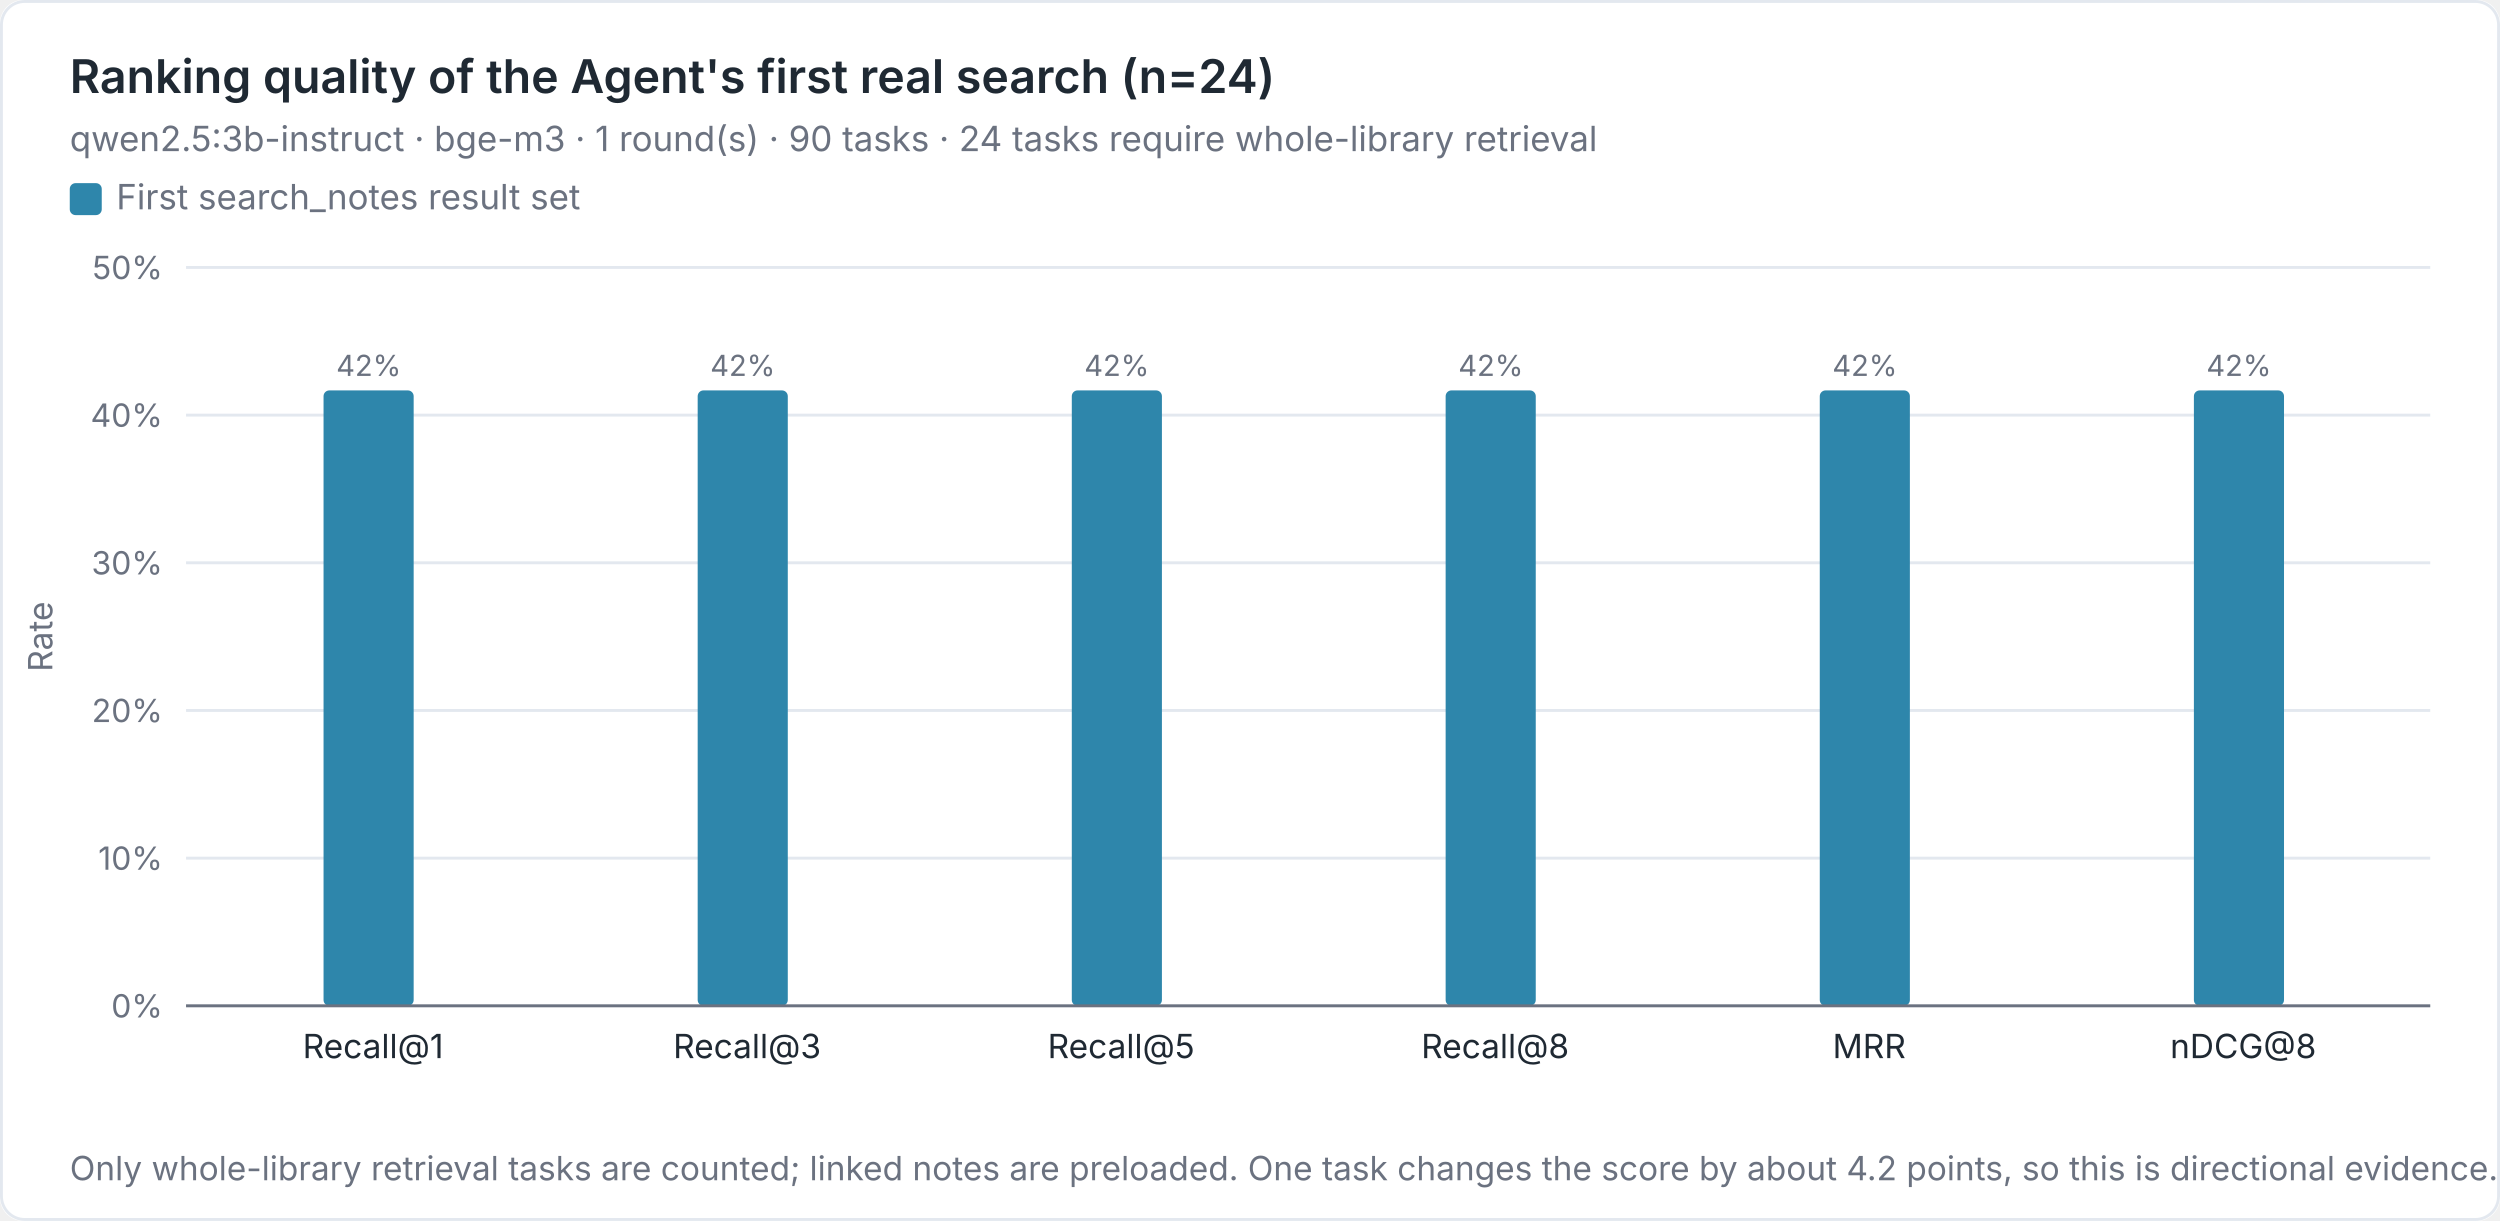
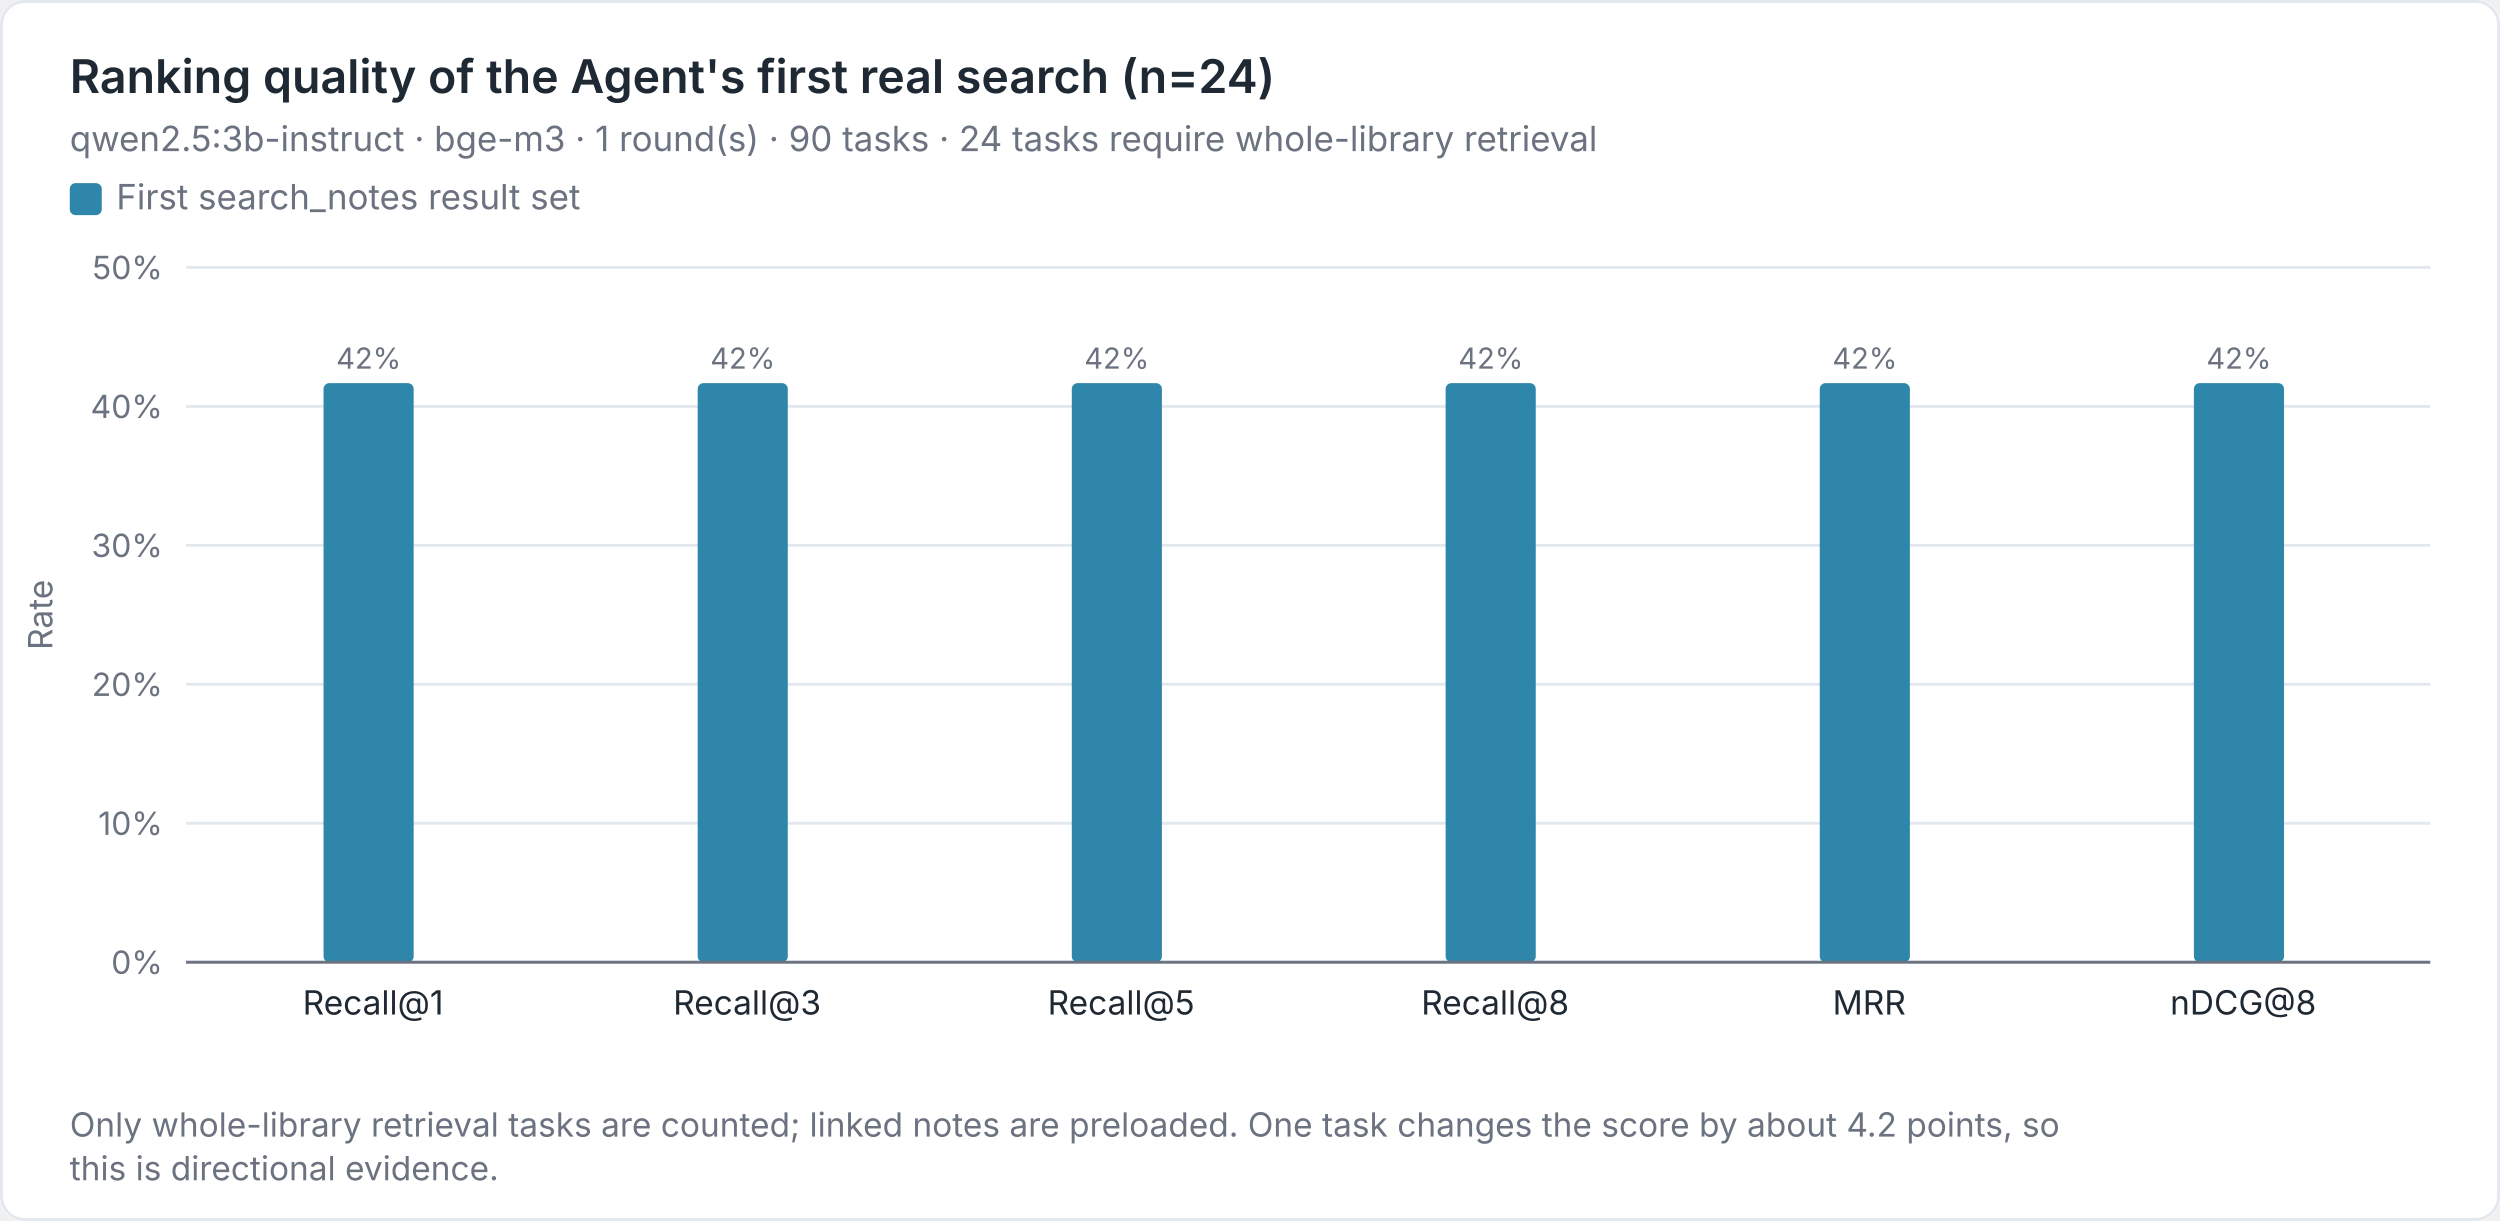
<svg xmlns="http://www.w3.org/2000/svg" width="860" height="420" viewBox="0 0 860 420" role="img">
  <rect width="860" height="420" fill="#FFFFFF" rx="8" />
  <rect x="0.5" y="0.5" width="859" height="419" fill="none" stroke="#E3E8EF" rx="8" />
  <text x="24" y="32" font-family="-apple-system, BlinkMacSystemFont, 'Segoe UI', 'Noto Sans SC', 'Microsoft YaHei', sans-serif" font-size="16" fill="#1F2933" text-anchor="start" font-weight="600">Ranking quality of the Agent's first real search (n=24)</text>
  <text x="24" y="52" font-family="-apple-system, BlinkMacSystemFont, 'Segoe UI', 'Noto Sans SC', 'Microsoft YaHei', sans-serif" font-size="12" fill="#6B7280" text-anchor="start" font-weight="400">qwen2.5:3b-instruct · bge-m3 · 1 round(s) · 90 tasks · 24 tasks require whole-library retrieval</text>
  <rect x="24.0" y="63" width="11" height="11" rx="2" fill="#2E86AB" />
  <text x="40" y="72" font-family="-apple-system, BlinkMacSystemFont, 'Segoe UI', 'Noto Sans SC', 'Microsoft YaHei', sans-serif" font-size="12" fill="#6B7280" text-anchor="start" font-weight="400">First search_notes result set</text>
-   <line x1="64" y1="346" x2="836" y2="346" stroke="#E3E8EF" />
-   <text x="56" y="350" font-family="-apple-system, BlinkMacSystemFont, 'Segoe UI', 'Noto Sans SC', 'Microsoft YaHei', sans-serif" font-size="11" fill="#6B7280" text-anchor="end" font-weight="400">0%</text>
-   <line x1="64" y1="295.2" x2="836" y2="295.2" stroke="#E3E8EF" />
-   <text x="56" y="299.2" font-family="-apple-system, BlinkMacSystemFont, 'Segoe UI', 'Noto Sans SC', 'Microsoft YaHei', sans-serif" font-size="11" fill="#6B7280" text-anchor="end" font-weight="400">10%</text>
-   <line x1="64" y1="244.4" x2="836" y2="244.4" stroke="#E3E8EF" />
-   <text x="56" y="248.4" font-family="-apple-system, BlinkMacSystemFont, 'Segoe UI', 'Noto Sans SC', 'Microsoft YaHei', sans-serif" font-size="11" fill="#6B7280" text-anchor="end" font-weight="400">20%</text>
-   <line x1="64" y1="193.6" x2="836" y2="193.6" stroke="#E3E8EF" />
-   <text x="56" y="197.6" font-family="-apple-system, BlinkMacSystemFont, 'Segoe UI', 'Noto Sans SC', 'Microsoft YaHei', sans-serif" font-size="11" fill="#6B7280" text-anchor="end" font-weight="400">30%</text>
-   <line x1="64" y1="142.8" x2="836" y2="142.8" stroke="#E3E8EF" />
-   <text x="56" y="146.8" font-family="-apple-system, BlinkMacSystemFont, 'Segoe UI', 'Noto Sans SC', 'Microsoft YaHei', sans-serif" font-size="11" fill="#6B7280" text-anchor="end" font-weight="400">40%</text>
+   <line x1="64" y1="331" x2="836" y2="331" stroke="#E3E8EF" />
+   <text x="56" y="335" font-family="-apple-system, BlinkMacSystemFont, 'Segoe UI', 'Noto Sans SC', 'Microsoft YaHei', sans-serif" font-size="11" fill="#6B7280" text-anchor="end" font-weight="400">0%</text>
+   <line x1="64" y1="283.2" x2="836" y2="283.2" stroke="#E3E8EF" />
+   <text x="56" y="287.2" font-family="-apple-system, BlinkMacSystemFont, 'Segoe UI', 'Noto Sans SC', 'Microsoft YaHei', sans-serif" font-size="11" fill="#6B7280" text-anchor="end" font-weight="400">10%</text>
+   <line x1="64" y1="235.4" x2="836" y2="235.4" stroke="#E3E8EF" />
+   <text x="56" y="239.4" font-family="-apple-system, BlinkMacSystemFont, 'Segoe UI', 'Noto Sans SC', 'Microsoft YaHei', sans-serif" font-size="11" fill="#6B7280" text-anchor="end" font-weight="400">20%</text>
+   <line x1="64" y1="187.6" x2="836" y2="187.6" stroke="#E3E8EF" />
+   <text x="56" y="191.6" font-family="-apple-system, BlinkMacSystemFont, 'Segoe UI', 'Noto Sans SC', 'Microsoft YaHei', sans-serif" font-size="11" fill="#6B7280" text-anchor="end" font-weight="400">30%</text>
+   <line x1="64" y1="139.8" x2="836" y2="139.8" stroke="#E3E8EF" />
+   <text x="56" y="143.8" font-family="-apple-system, BlinkMacSystemFont, 'Segoe UI', 'Noto Sans SC', 'Microsoft YaHei', sans-serif" font-size="11" fill="#6B7280" text-anchor="end" font-weight="400">40%</text>
  <line x1="64" y1="92" x2="836" y2="92" stroke="#E3E8EF" />
  <text x="56" y="96" font-family="-apple-system, BlinkMacSystemFont, 'Segoe UI', 'Noto Sans SC', 'Microsoft YaHei', sans-serif" font-size="11" fill="#6B7280" text-anchor="end" font-weight="400">50%</text>
-   <text x="18" y="219" font-family="-apple-system, BlinkMacSystemFont, 'Segoe UI', 'Noto Sans SC', 'Microsoft YaHei', sans-serif" font-size="11.5" fill="#6B7280" text-anchor="middle" font-weight="400" transform="rotate(-90 18 219)">Rate</text>
-   <rect x="111.3" y="134.3" width="31.0" height="211.7" fill="#2E86AB" rx="2" />
-   <text x="126.833" y="129.333" font-family="-apple-system, BlinkMacSystemFont, 'Segoe UI', 'Noto Sans SC', 'Microsoft YaHei', sans-serif" font-size="10" fill="#6B7280" text-anchor="middle" font-weight="400">42%</text>
-   <text x="128.333" y="364" font-family="-apple-system, BlinkMacSystemFont, 'Segoe UI', 'Noto Sans SC', 'Microsoft YaHei', sans-serif" font-size="11.5" fill="#1F2933" text-anchor="middle" font-weight="400">Recall@1</text>
-   <rect x="240.0" y="134.3" width="31.0" height="211.7" fill="#2E86AB" rx="2" />
-   <text x="255.5" y="129.333" font-family="-apple-system, BlinkMacSystemFont, 'Segoe UI', 'Noto Sans SC', 'Microsoft YaHei', sans-serif" font-size="10" fill="#6B7280" text-anchor="middle" font-weight="400">42%</text>
-   <text x="257" y="364" font-family="-apple-system, BlinkMacSystemFont, 'Segoe UI', 'Noto Sans SC', 'Microsoft YaHei', sans-serif" font-size="11.5" fill="#1F2933" text-anchor="middle" font-weight="400">Recall@3</text>
-   <rect x="368.7" y="134.3" width="31.0" height="211.7" fill="#2E86AB" rx="2" />
-   <text x="384.167" y="129.333" font-family="-apple-system, BlinkMacSystemFont, 'Segoe UI', 'Noto Sans SC', 'Microsoft YaHei', sans-serif" font-size="10" fill="#6B7280" text-anchor="middle" font-weight="400">42%</text>
-   <text x="385.667" y="364" font-family="-apple-system, BlinkMacSystemFont, 'Segoe UI', 'Noto Sans SC', 'Microsoft YaHei', sans-serif" font-size="11.5" fill="#1F2933" text-anchor="middle" font-weight="400">Recall@5</text>
-   <rect x="497.3" y="134.3" width="31.0" height="211.7" fill="#2E86AB" rx="2" />
-   <text x="512.833" y="129.333" font-family="-apple-system, BlinkMacSystemFont, 'Segoe UI', 'Noto Sans SC', 'Microsoft YaHei', sans-serif" font-size="10" fill="#6B7280" text-anchor="middle" font-weight="400">42%</text>
-   <text x="514.333" y="364" font-family="-apple-system, BlinkMacSystemFont, 'Segoe UI', 'Noto Sans SC', 'Microsoft YaHei', sans-serif" font-size="11.5" fill="#1F2933" text-anchor="middle" font-weight="400">Recall@8</text>
-   <rect x="626.0" y="134.3" width="31.0" height="211.7" fill="#2E86AB" rx="2" />
-   <text x="641.5" y="129.333" font-family="-apple-system, BlinkMacSystemFont, 'Segoe UI', 'Noto Sans SC', 'Microsoft YaHei', sans-serif" font-size="10" fill="#6B7280" text-anchor="middle" font-weight="400">42%</text>
-   <text x="643" y="364" font-family="-apple-system, BlinkMacSystemFont, 'Segoe UI', 'Noto Sans SC', 'Microsoft YaHei', sans-serif" font-size="11.5" fill="#1F2933" text-anchor="middle" font-weight="400">MRR</text>
-   <rect x="754.7" y="134.3" width="31.0" height="211.7" fill="#2E86AB" rx="2" />
-   <text x="770.167" y="129.333" font-family="-apple-system, BlinkMacSystemFont, 'Segoe UI', 'Noto Sans SC', 'Microsoft YaHei', sans-serif" font-size="10" fill="#6B7280" text-anchor="middle" font-weight="400">42%</text>
-   <text x="771.667" y="364" font-family="-apple-system, BlinkMacSystemFont, 'Segoe UI', 'Noto Sans SC', 'Microsoft YaHei', sans-serif" font-size="11.5" fill="#1F2933" text-anchor="middle" font-weight="400">nDCG@8</text>
-   <line x1="64" y1="346" x2="836" y2="346" stroke="#6B7280" />
-   <text x="24" y="406" font-family="-apple-system, BlinkMacSystemFont, 'Segoe UI', 'Noto Sans SC', 'Microsoft YaHei', sans-serif" font-size="11.5" fill="#6B7280" text-anchor="start" font-weight="400">Only whole-library retrieval tasks are counted; linked notes are preloaded. One task changes the score by about 4.2 points, so this is directional evidence.</text>
+   <text x="18" y="211.5" font-family="-apple-system, BlinkMacSystemFont, 'Segoe UI', 'Noto Sans SC', 'Microsoft YaHei', sans-serif" font-size="11.5" fill="#6B7280" text-anchor="middle" font-weight="400" transform="rotate(-90 18 211.5)">Rate</text>
+   <rect x="111.3" y="131.8" width="31.0" height="199.2" fill="#2E86AB" rx="2" />
+   <text x="126.833" y="126.833" font-family="-apple-system, BlinkMacSystemFont, 'Segoe UI', 'Noto Sans SC', 'Microsoft YaHei', sans-serif" font-size="10" fill="#6B7280" text-anchor="middle" font-weight="400">42%</text>
+   <text x="128.333" y="349" font-family="-apple-system, BlinkMacSystemFont, 'Segoe UI', 'Noto Sans SC', 'Microsoft YaHei', sans-serif" font-size="11.5" fill="#1F2933" text-anchor="middle" font-weight="400">Recall@1</text>
+   <rect x="240.0" y="131.8" width="31.0" height="199.2" fill="#2E86AB" rx="2" />
+   <text x="255.5" y="126.833" font-family="-apple-system, BlinkMacSystemFont, 'Segoe UI', 'Noto Sans SC', 'Microsoft YaHei', sans-serif" font-size="10" fill="#6B7280" text-anchor="middle" font-weight="400">42%</text>
+   <text x="257" y="349" font-family="-apple-system, BlinkMacSystemFont, 'Segoe UI', 'Noto Sans SC', 'Microsoft YaHei', sans-serif" font-size="11.5" fill="#1F2933" text-anchor="middle" font-weight="400">Recall@3</text>
+   <rect x="368.7" y="131.8" width="31.0" height="199.2" fill="#2E86AB" rx="2" />
+   <text x="384.167" y="126.833" font-family="-apple-system, BlinkMacSystemFont, 'Segoe UI', 'Noto Sans SC', 'Microsoft YaHei', sans-serif" font-size="10" fill="#6B7280" text-anchor="middle" font-weight="400">42%</text>
+   <text x="385.667" y="349" font-family="-apple-system, BlinkMacSystemFont, 'Segoe UI', 'Noto Sans SC', 'Microsoft YaHei', sans-serif" font-size="11.5" fill="#1F2933" text-anchor="middle" font-weight="400">Recall@5</text>
+   <rect x="497.3" y="131.8" width="31.0" height="199.2" fill="#2E86AB" rx="2" />
+   <text x="512.833" y="126.833" font-family="-apple-system, BlinkMacSystemFont, 'Segoe UI', 'Noto Sans SC', 'Microsoft YaHei', sans-serif" font-size="10" fill="#6B7280" text-anchor="middle" font-weight="400">42%</text>
+   <text x="514.333" y="349" font-family="-apple-system, BlinkMacSystemFont, 'Segoe UI', 'Noto Sans SC', 'Microsoft YaHei', sans-serif" font-size="11.5" fill="#1F2933" text-anchor="middle" font-weight="400">Recall@8</text>
+   <rect x="626.0" y="131.8" width="31.0" height="199.2" fill="#2E86AB" rx="2" />
+   <text x="641.5" y="126.833" font-family="-apple-system, BlinkMacSystemFont, 'Segoe UI', 'Noto Sans SC', 'Microsoft YaHei', sans-serif" font-size="10" fill="#6B7280" text-anchor="middle" font-weight="400">42%</text>
+   <text x="643" y="349" font-family="-apple-system, BlinkMacSystemFont, 'Segoe UI', 'Noto Sans SC', 'Microsoft YaHei', sans-serif" font-size="11.5" fill="#1F2933" text-anchor="middle" font-weight="400">MRR</text>
+   <rect x="754.7" y="131.8" width="31.0" height="199.2" fill="#2E86AB" rx="2" />
+   <text x="770.167" y="126.833" font-family="-apple-system, BlinkMacSystemFont, 'Segoe UI', 'Noto Sans SC', 'Microsoft YaHei', sans-serif" font-size="10" fill="#6B7280" text-anchor="middle" font-weight="400">42%</text>
+   <text x="771.667" y="349" font-family="-apple-system, BlinkMacSystemFont, 'Segoe UI', 'Noto Sans SC', 'Microsoft YaHei', sans-serif" font-size="11.5" fill="#1F2933" text-anchor="middle" font-weight="400">nDCG@8</text>
+   <line x1="64" y1="331.0" x2="836" y2="331.0" stroke="#6B7280" />
+   <text x="24" y="391" font-family="-apple-system, BlinkMacSystemFont, 'Segoe UI', 'Noto Sans SC', 'Microsoft YaHei', sans-serif" font-size="11.5" fill="#6B7280" text-anchor="start" font-weight="400">Only whole-library retrieval tasks are counted; linked notes are preloaded. One task changes the score by about 4.2 points, so</text>
+   <text x="24" y="406" font-family="-apple-system, BlinkMacSystemFont, 'Segoe UI', 'Noto Sans SC', 'Microsoft YaHei', sans-serif" font-size="11.5" fill="#6B7280" text-anchor="start" font-weight="400">this is directional evidence.</text>
</svg>
